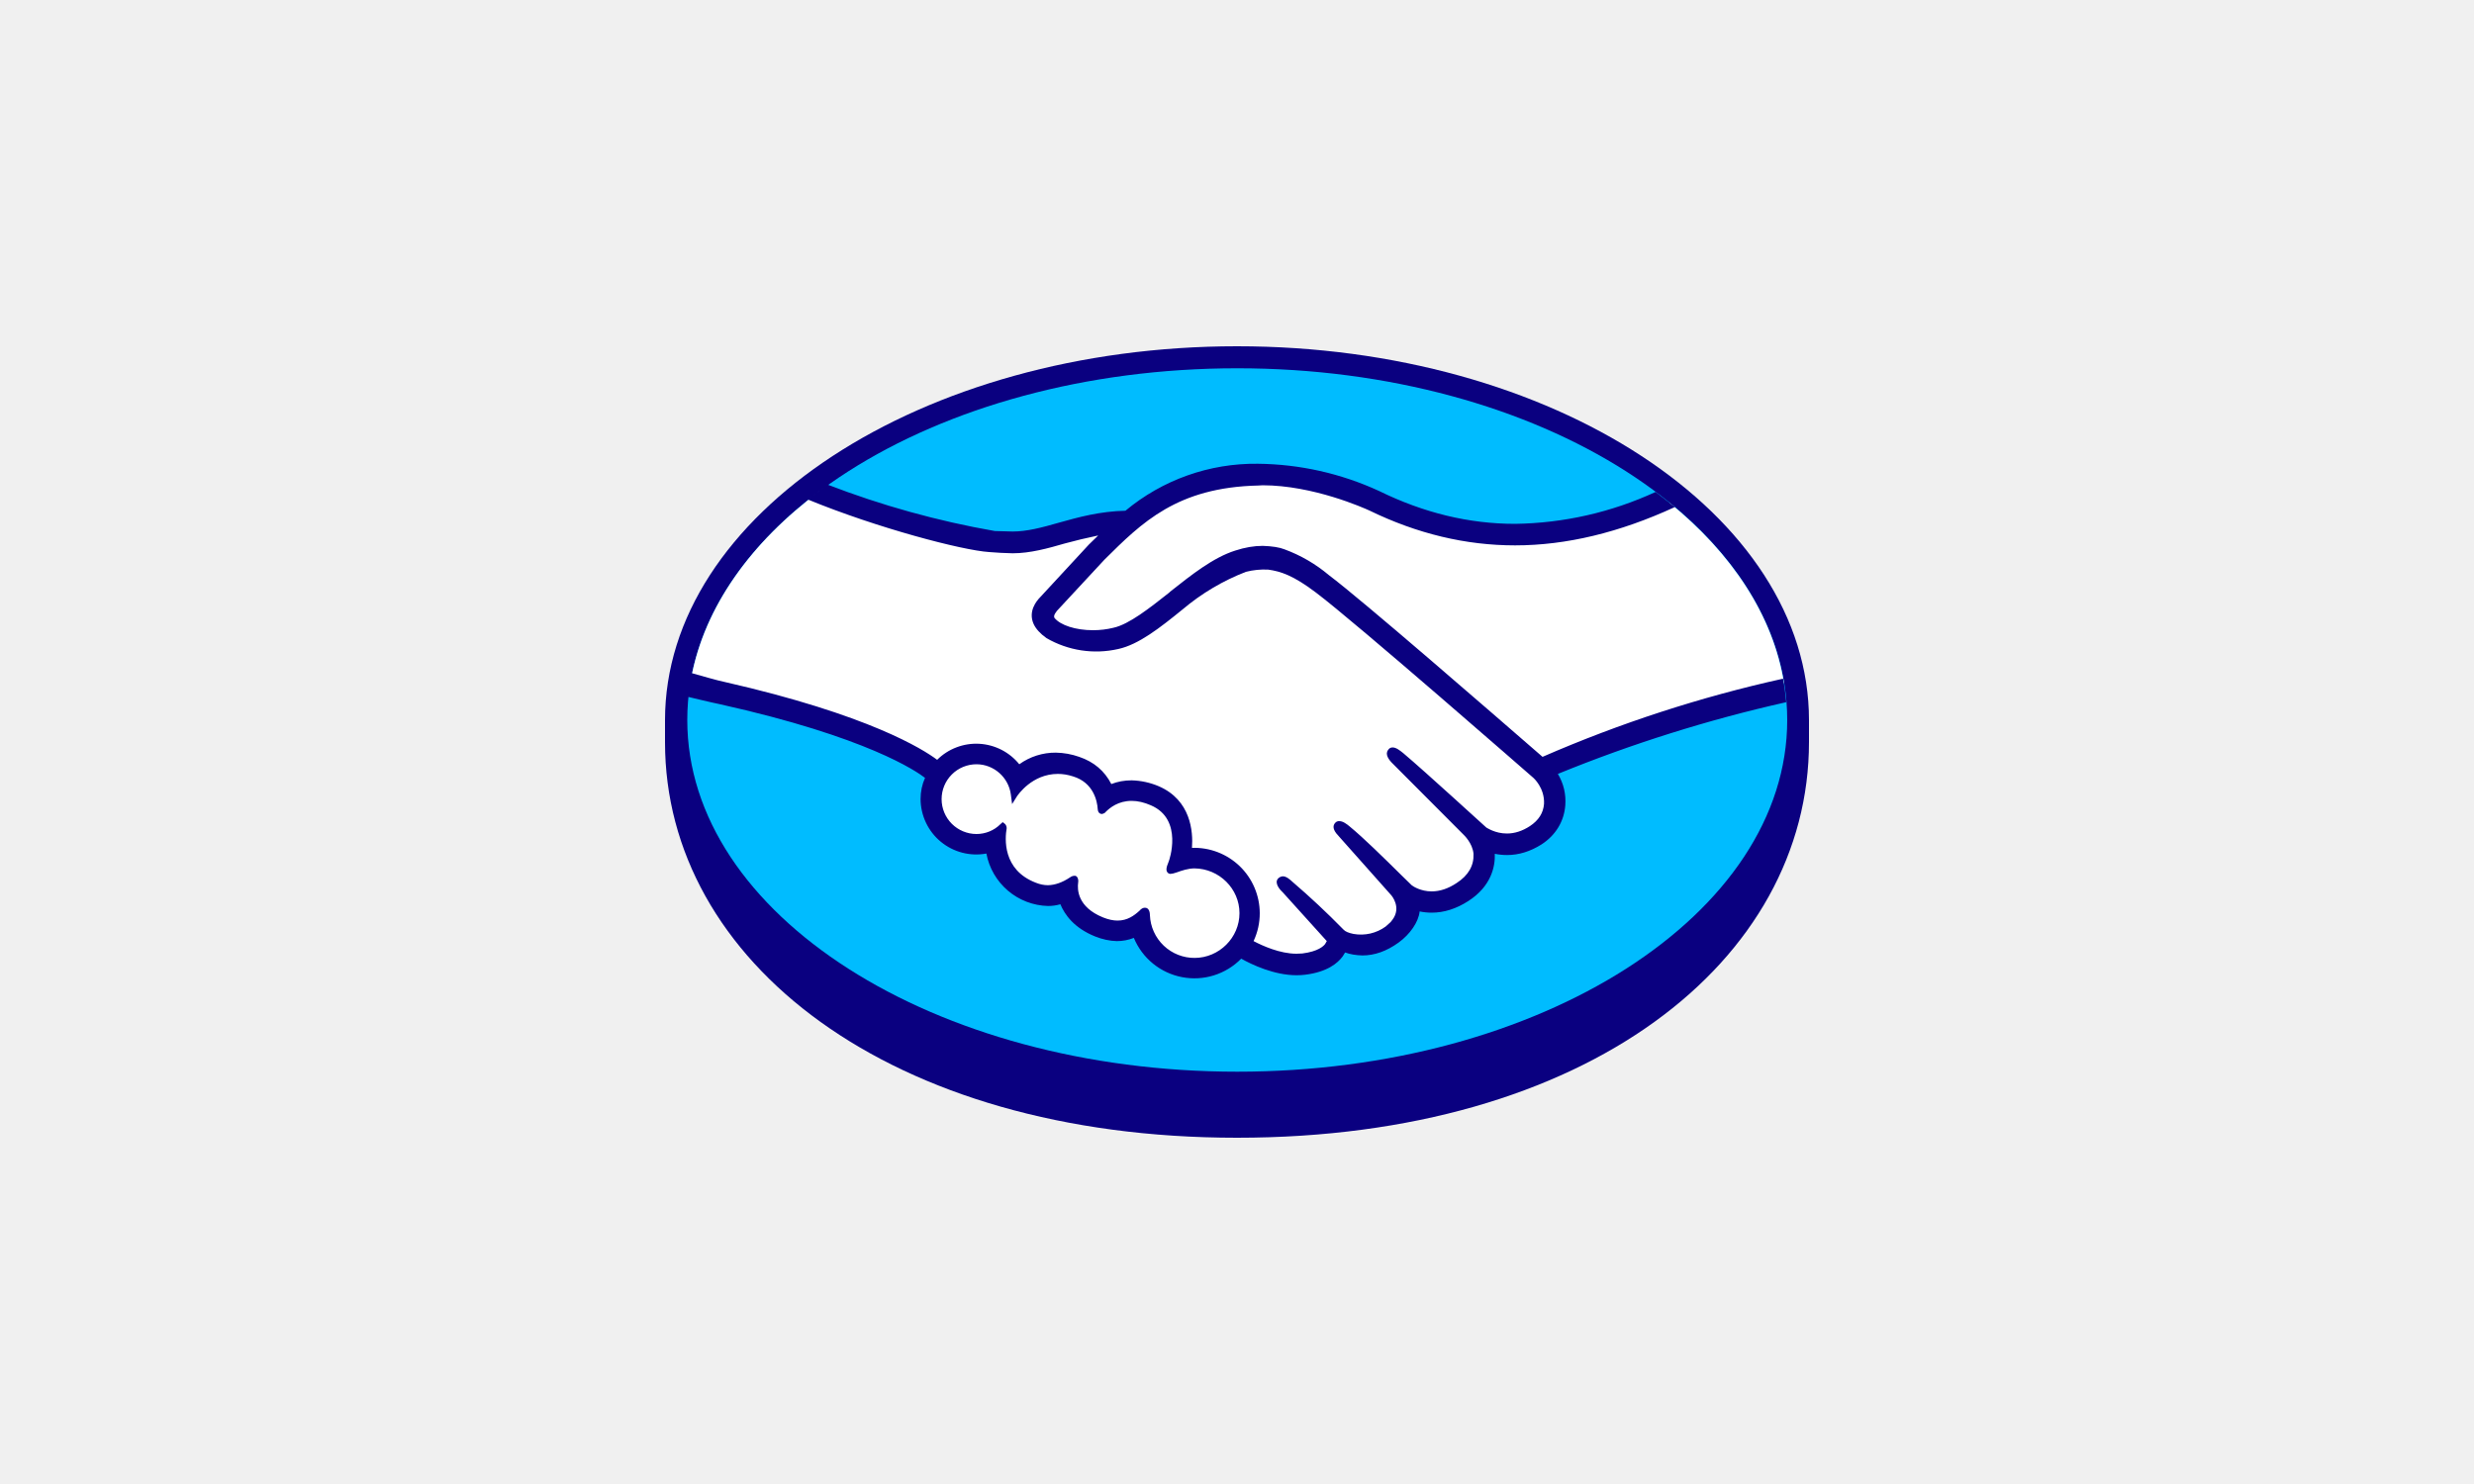
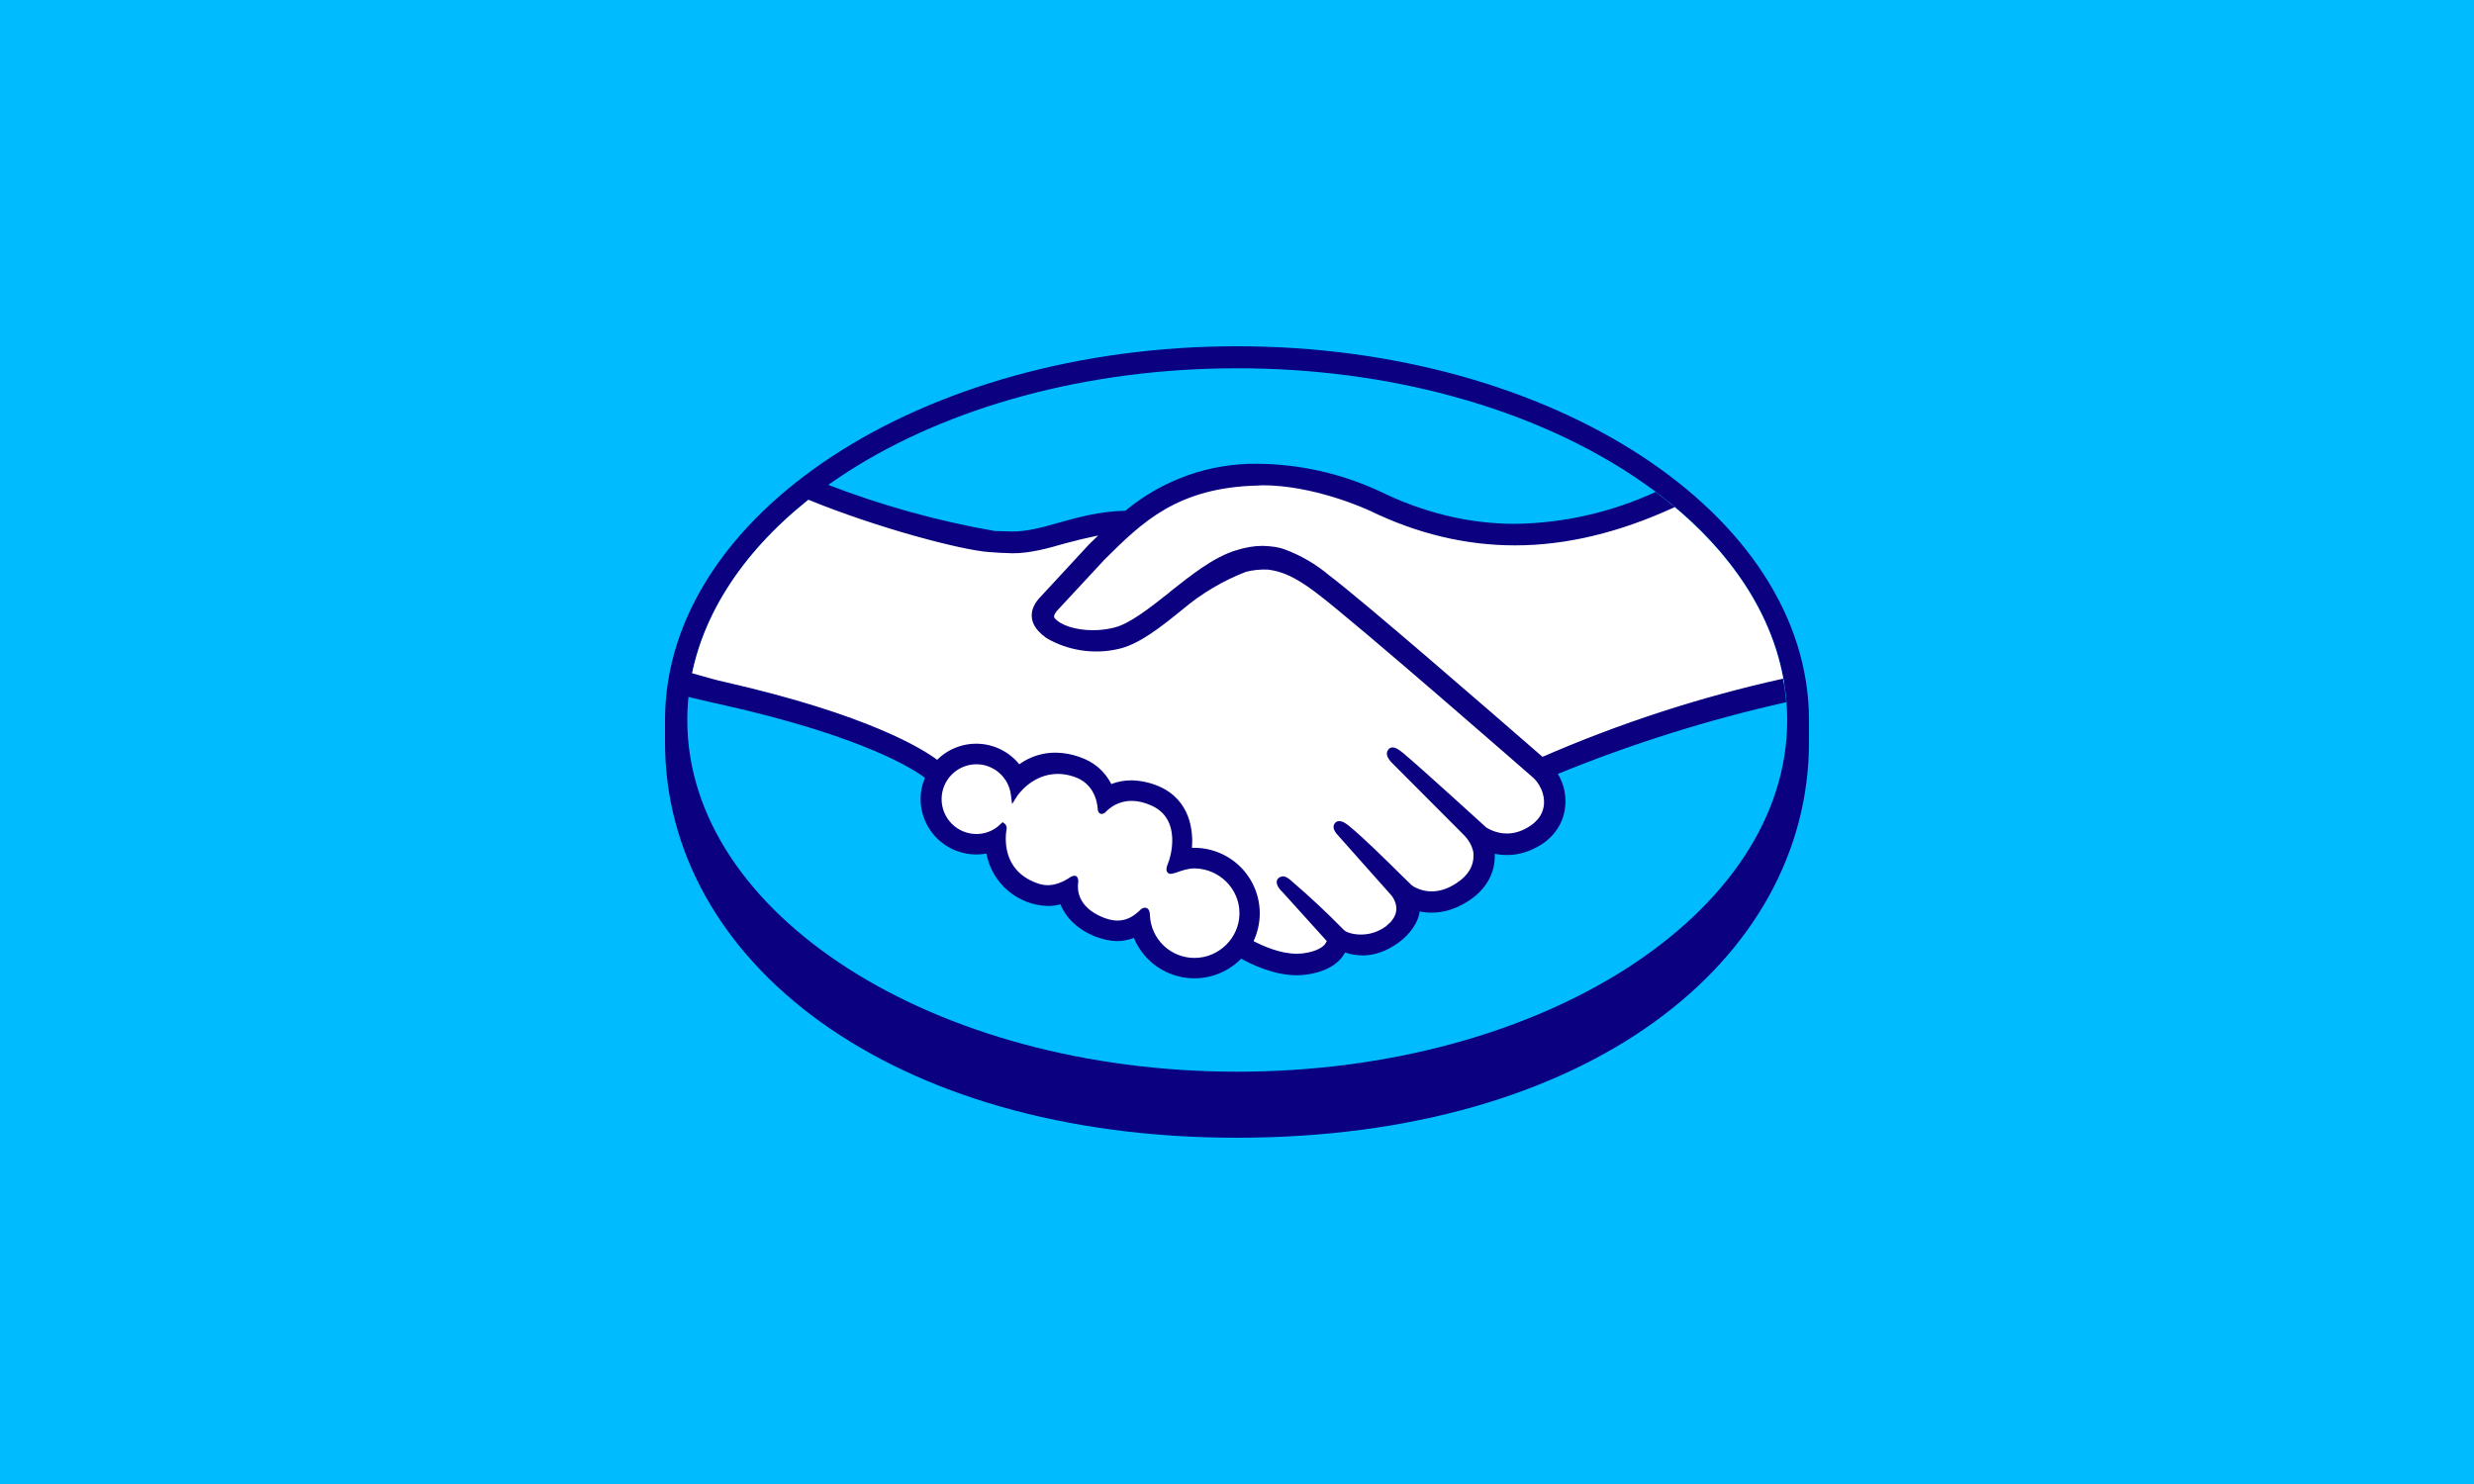
<svg xmlns="http://www.w3.org/2000/svg" width="100" height="60" viewBox="0 0 100 60" fill="none">
+   <rect width="100" height="60" fill="#00BCFF" />
  <path d="M73.12 29.12C73.12 20.79 62.77 14 50 14C37.23 14 26.88 20.8 26.88 29.12V30.01C26.88 38.84 35.93 46 50 46C64.16 46 73.12 38.85 73.12 30V29.12Z" fill="#0A0080" />
  <path d="M72.24 29.11C72.24 36.97 62.28 43.33 50.01 43.33C37.74 43.33 27.78 36.97 27.78 29.11C27.78 21.26 37.73 14.89 50.01 14.89C62.28 14.89 72.24 21.26 72.24 29.11Z" fill="#00BCFF" />
  <path d="M42.62 24.63C42.62 24.65 42.39 24.88 42.53 25.06C42.88 25.51 43.97 25.76 45.06 25.52C45.72 25.38 46.56 24.72 47.36 24.07C48.24 23.37 49.11 22.67 49.99 22.39C50.605 22.169 51.276 22.155 51.9 22.35C52.33 22.47 52.84 22.75 53.64 23.36C56.583 25.776 59.483 28.243 62.34 30.76C63.19 30.38 66.97 28.76 72.11 27.62C71.67 24.88 70 22.37 67.47 20.32C63.95 21.8 59.64 22.57 55.43 20.52C55.41 20.51 53.13 19.43 50.88 19.48C47.54 19.56 46.09 21.01 44.56 22.54L42.62 24.63Z" fill="white" />
  <path d="M62.1 31.35C62.02 31.29 54.9 25.05 53.29 23.85C52.35 23.15 51.83 22.96 51.29 22.9C51.01 22.86 50.61 22.91 50.34 22.99C49.392 23.356 48.513 23.88 47.74 24.54C46.84 25.26 45.98 25.94 45.19 26.11C44.237 26.316 43.241 26.167 42.39 25.69C42.19 25.569 42.03 25.391 41.93 25.18C41.73 24.7 42.1 24.31 42.17 24.25L44.13 22.12L44.83 21.44C44.197 21.547 43.597 21.68 43.03 21.84C42.33 22.04 41.63 22.24 40.95 22.24C40.65 22.24 39.11 21.98 38.81 21.9C36.86 21.397 34.961 20.71 33.14 19.85C30.35 21.93 28.48 24.53 27.94 27.4C28.34 27.5 28.99 27.7 29.26 27.76C35.58 29.16 37.56 30.61 37.91 30.91C38.121 30.675 38.383 30.491 38.675 30.372C38.967 30.252 39.283 30.2 39.598 30.219C39.913 30.239 40.22 30.329 40.496 30.483C40.771 30.637 41.009 30.852 41.19 31.11C41.55 30.81 42.05 30.57 42.69 30.57C42.99 30.57 43.293 30.623 43.6 30.73C43.881 30.822 44.139 30.971 44.358 31.17C44.576 31.368 44.751 31.61 44.87 31.88C45.11 31.78 45.41 31.69 45.75 31.7C46.097 31.7 46.447 31.777 46.8 31.93C47.97 32.43 48.15 33.57 48.04 34.43H48.3C48.732 34.431 49.156 34.543 49.531 34.757C49.907 34.97 50.22 35.277 50.442 35.647C50.663 36.018 50.785 36.439 50.795 36.871C50.805 37.303 50.704 37.73 50.5 38.11C50.88 38.32 51.84 38.81 52.68 38.69C53.35 38.61 53.6 38.38 53.7 38.25C53.76 38.16 53.82 38.05 53.76 37.98L51.98 36C51.98 36 51.68 35.72 51.78 35.62C51.88 35.51 52.07 35.67 52.19 35.77C53.1 36.53 54.21 37.67 54.21 37.67C54.23 37.69 54.31 37.83 54.71 37.91C55.06 37.97 55.69 37.93 56.12 37.58C56.233 37.48 56.337 37.373 56.43 37.26L56.41 37.28C56.87 36.69 56.36 36.1 56.36 36.1L54.28 33.76C54.28 33.76 53.98 33.49 54.08 33.38C54.18 33.27 54.36 33.43 54.49 33.53C55.15 34.09 56.09 35.02 56.98 35.89C57.15 36.02 57.94 36.51 58.98 35.83C59.61 35.41 59.73 34.9 59.71 34.52C59.664 34.189 59.509 33.883 59.27 33.65L56.43 30.79C56.43 30.79 56.13 30.54 56.23 30.41C56.33 30.3 56.52 30.45 56.65 30.56C57.55 31.32 60.01 33.56 60.01 33.56C60.04 33.59 60.89 34.2 61.93 33.53C62.323 33.277 62.537 32.937 62.57 32.51C62.578 32.294 62.54 32.078 62.457 31.878C62.374 31.677 62.249 31.497 62.09 31.35" fill="white" />
  <path d="M48.3 34.97C47.86 34.97 47.37 35.23 47.31 35.19C47.28 35.17 47.34 34.99 47.38 34.89C47.42 34.79 48 33.04 46.58 32.43C45.5 31.97 44.84 32.49 44.61 32.73C44.557 32.797 44.527 32.79 44.52 32.71C44.5 32.39 44.36 31.54 43.42 31.25C42.09 30.85 41.22 31.78 41.01 32.12C40.949 31.739 40.748 31.394 40.447 31.153C40.145 30.912 39.764 30.793 39.379 30.817C38.994 30.843 38.632 31.01 38.364 31.288C38.096 31.566 37.941 31.934 37.93 32.32C37.932 32.622 38.023 32.918 38.191 33.169C38.359 33.421 38.597 33.618 38.875 33.736C39.154 33.854 39.461 33.888 39.758 33.833C40.056 33.779 40.331 33.639 40.55 33.43V33.48C40.49 33.87 40.37 35.26 41.83 35.83C42.42 36.06 42.92 35.89 43.33 35.6C43.437 35.52 43.477 35.54 43.45 35.66C43.4 36.02 43.47 36.79 44.55 37.23C45.36 37.56 45.85 37.22 46.17 36.93C46.29 36.797 46.35 36.823 46.35 37.01C46.367 37.391 46.497 37.759 46.721 38.068C46.946 38.376 47.256 38.612 47.614 38.746C47.971 38.88 48.36 38.906 48.733 38.821C49.105 38.736 49.444 38.543 49.708 38.267C49.971 37.991 50.148 37.644 50.217 37.269C50.285 36.893 50.241 36.505 50.091 36.154C49.941 35.803 49.692 35.504 49.373 35.293C49.055 35.083 48.682 34.97 48.3 34.97Z" fill="white" />
  <path d="M48.3 38.73C47.831 38.735 47.379 38.558 47.039 38.235C46.699 37.911 46.498 37.468 46.48 37C46.48 36.92 46.46 36.7 46.28 36.7C46.2 36.7 46.127 36.74 46.06 36.82C45.84 37.02 45.57 37.22 45.17 37.22C44.99 37.22 44.793 37.176 44.58 37.09C43.55 36.67 43.54 35.96 43.58 35.68C43.593 35.6 43.58 35.527 43.54 35.46L43.48 35.41H43.42C43.367 35.41 43.307 35.433 43.24 35.48C42.94 35.68 42.647 35.783 42.36 35.79C42.2 35.79 42.037 35.757 41.87 35.69C40.51 35.17 40.62 33.89 40.69 33.49C40.69 33.423 40.67 33.367 40.63 33.32L40.53 33.24L40.44 33.32C40.18 33.58 39.83 33.72 39.47 33.72C39.096 33.72 38.737 33.571 38.473 33.307C38.209 33.042 38.06 32.684 38.06 32.31C38.06 31.936 38.209 31.577 38.473 31.313C38.737 31.048 39.096 30.9 39.47 30.9C40.17 30.9 40.77 31.43 40.86 32.13L40.91 32.51L41.11 32.19C41.14 32.15 41.71 31.29 42.76 31.29C42.96 31.29 43.163 31.323 43.37 31.39C44.2 31.64 44.35 32.39 44.37 32.71C44.38 32.9 44.51 32.91 44.54 32.91C44.613 32.897 44.667 32.867 44.7 32.82C44.86 32.66 45.2 32.38 45.74 32.38C45.987 32.38 46.247 32.44 46.52 32.56C47.85 33.13 47.25 34.82 47.24 34.83C47.12 35.11 47.12 35.23 47.23 35.31L47.28 35.33H47.32C47.373 35.33 47.457 35.31 47.57 35.27C47.76 35.2 48.03 35.11 48.28 35.11C49.28 35.12 50.1 35.93 50.1 36.92C50.1 37.91 49.28 38.73 48.28 38.73M62.35 30.6C60.15 28.69 55.08 24.28 53.71 23.25C53.178 22.802 52.572 22.45 51.92 22.21C51.72 22.13 51.427 22.083 51.04 22.07C50.687 22.07 50.317 22.133 49.93 22.26C49.04 22.54 48.16 23.24 47.3 23.92L47.26 23.96C46.46 24.59 45.64 25.24 45.01 25.38C44.743 25.447 44.467 25.48 44.18 25.48C43.48 25.48 42.86 25.28 42.62 24.98C42.587 24.92 42.613 24.837 42.7 24.73L42.71 24.71L44.64 22.63C46.15 21.13 47.58 19.7 50.87 19.63L51.03 19.62C53.08 19.62 55.13 20.54 55.35 20.64C57.283 21.58 59.247 22.05 61.24 22.05C63.307 22.05 65.46 21.533 67.7 20.5L66.92 19.89C65.138 20.713 63.203 21.153 61.24 21.18C59.38 21.18 57.547 20.737 55.74 19.85C54.203 19.142 52.533 18.767 50.84 18.75C48.887 18.726 46.99 19.4 45.49 20.65C44.47 20.67 43.59 20.91 42.81 21.13C42.11 21.33 41.51 21.49 40.93 21.49L40.21 21.47C37.898 21.066 35.63 20.436 33.44 19.59L32.64 20.19C35.46 21.35 38.9 22.25 39.98 22.32C40.287 22.346 40.603 22.363 40.93 22.37C41.64 22.37 42.36 22.17 43.05 21.97C43.463 21.857 43.91 21.75 44.39 21.65L44.01 22.02L42.05 24.14C41.89 24.3 41.55 24.72 41.78 25.23C41.873 25.43 42.047 25.62 42.3 25.8C43.176 26.308 44.212 26.466 45.2 26.24C46.03 26.06 46.9 25.37 47.8 24.64C48.563 23.995 49.428 23.481 50.36 23.12C50.654 23.045 50.957 23.014 51.26 23.03C51.77 23.1 52.28 23.27 53.18 23.95C54.79 25.16 61.91 31.39 61.98 31.45C61.98 31.45 62.44 31.85 62.41 32.5C62.383 32.867 62.193 33.167 61.84 33.4C61.533 33.6 61.223 33.7 60.91 33.7C60.43 33.7 60.11 33.47 60.08 33.46C60.05 33.44 57.61 31.2 56.72 30.45C56.57 30.33 56.43 30.22 56.29 30.22C56.254 30.219 56.218 30.227 56.186 30.245C56.154 30.263 56.128 30.288 56.11 30.32C55.97 30.49 56.13 30.72 56.31 30.89L59.16 33.75C59.16 33.75 59.52 34.08 59.56 34.52C59.58 35 59.353 35.393 58.88 35.7C58.54 35.927 58.203 36.04 57.87 36.04C57.43 36.04 57.12 35.84 57.06 35.79L56.65 35.39C55.9 34.65 55.13 33.89 54.56 33.42C54.43 33.31 54.28 33.2 54.14 33.2C54.106 33.197 54.071 33.202 54.039 33.216C54.008 33.23 53.981 33.252 53.96 33.28C53.9 33.35 53.85 33.48 54.01 33.69L54.15 33.85L56.23 36.19C56.25 36.21 56.66 36.69 56.28 37.19L56.21 37.28L56.01 37.46C55.825 37.595 55.614 37.691 55.391 37.743C55.167 37.794 54.936 37.8 54.71 37.76C54.51 37.72 54.377 37.663 54.31 37.59L54.28 37.56C53.631 36.897 52.954 36.264 52.25 35.66C52.14 35.56 52 35.43 51.85 35.43C51.778 35.436 51.71 35.468 51.66 35.52C51.49 35.71 51.75 35.99 51.86 36.09L53.63 38.05L53.56 38.17C53.5 38.25 53.28 38.47 52.64 38.55L52.4 38.56C51.74 38.56 51.03 38.24 50.67 38.05C50.837 37.69 50.92 37.313 50.92 36.92C50.919 36.565 50.846 36.214 50.707 35.888C50.568 35.561 50.364 35.266 50.109 35.02C49.853 34.774 49.551 34.581 49.219 34.454C48.888 34.327 48.535 34.268 48.18 34.28C48.23 33.61 48.13 32.35 46.84 31.79C46.492 31.641 46.119 31.56 45.74 31.55C45.447 31.55 45.173 31.6 44.92 31.7C44.647 31.167 44.213 30.8 43.62 30.6C43.318 30.493 43 30.436 42.68 30.43C42.149 30.425 41.631 30.59 41.2 30.9C41.003 30.656 40.757 30.457 40.478 30.314C40.199 30.172 39.893 30.089 39.58 30.072C39.267 30.055 38.954 30.104 38.661 30.216C38.368 30.327 38.102 30.499 37.88 30.72C37.32 30.3 35.13 28.9 29.28 27.57C28.98 27.51 28.34 27.32 27.94 27.21C27.873 27.517 27.823 27.837 27.79 28.17C27.79 28.17 28.87 28.43 29.09 28.47C35.07 29.8 37.05 31.19 37.39 31.45C37.27 31.717 37.21 32.003 37.21 32.31C37.212 32.639 37.286 32.964 37.427 33.261C37.568 33.559 37.772 33.822 38.026 34.031C38.28 34.241 38.576 34.393 38.895 34.475C39.214 34.558 39.546 34.57 39.87 34.51C39.98 35.095 40.287 35.624 40.74 36.01C41.193 36.396 41.765 36.615 42.36 36.63C42.533 36.63 42.7 36.607 42.86 36.56C43.04 36.99 43.42 37.52 44.26 37.86C44.56 37.98 44.853 38.043 45.14 38.05C45.38 38.05 45.61 38.007 45.83 37.92C45.998 38.324 46.263 38.681 46.602 38.958C46.942 39.235 47.344 39.423 47.774 39.506C48.204 39.59 48.648 39.565 49.066 39.435C49.484 39.304 49.864 39.073 50.17 38.76C50.6 39 51.5 39.43 52.41 39.43C52.53 39.43 52.643 39.423 52.75 39.41C53.65 39.3 54.07 38.94 54.27 38.67L54.37 38.51C54.57 38.583 54.803 38.623 55.07 38.63C55.563 38.63 56.05 38.457 56.53 38.11C57 37.77 57.33 37.28 57.38 36.87V36.85C57.54 36.883 57.703 36.9 57.87 36.9C58.37 36.9 58.863 36.743 59.35 36.43C60.28 35.83 60.44 35.03 60.42 34.52C60.58 34.553 60.747 34.57 60.92 34.57C61.393 34.57 61.857 34.426 62.31 34.14C62.88 33.77 63.22 33.21 63.27 32.56C63.303 32.107 63.203 31.683 62.97 31.29C65.961 30.068 69.048 29.098 72.2 28.39C72.172 28.071 72.129 27.754 72.07 27.44C68.736 28.178 65.481 29.236 62.35 30.6Z" fill="#0A0080" />
</svg>
